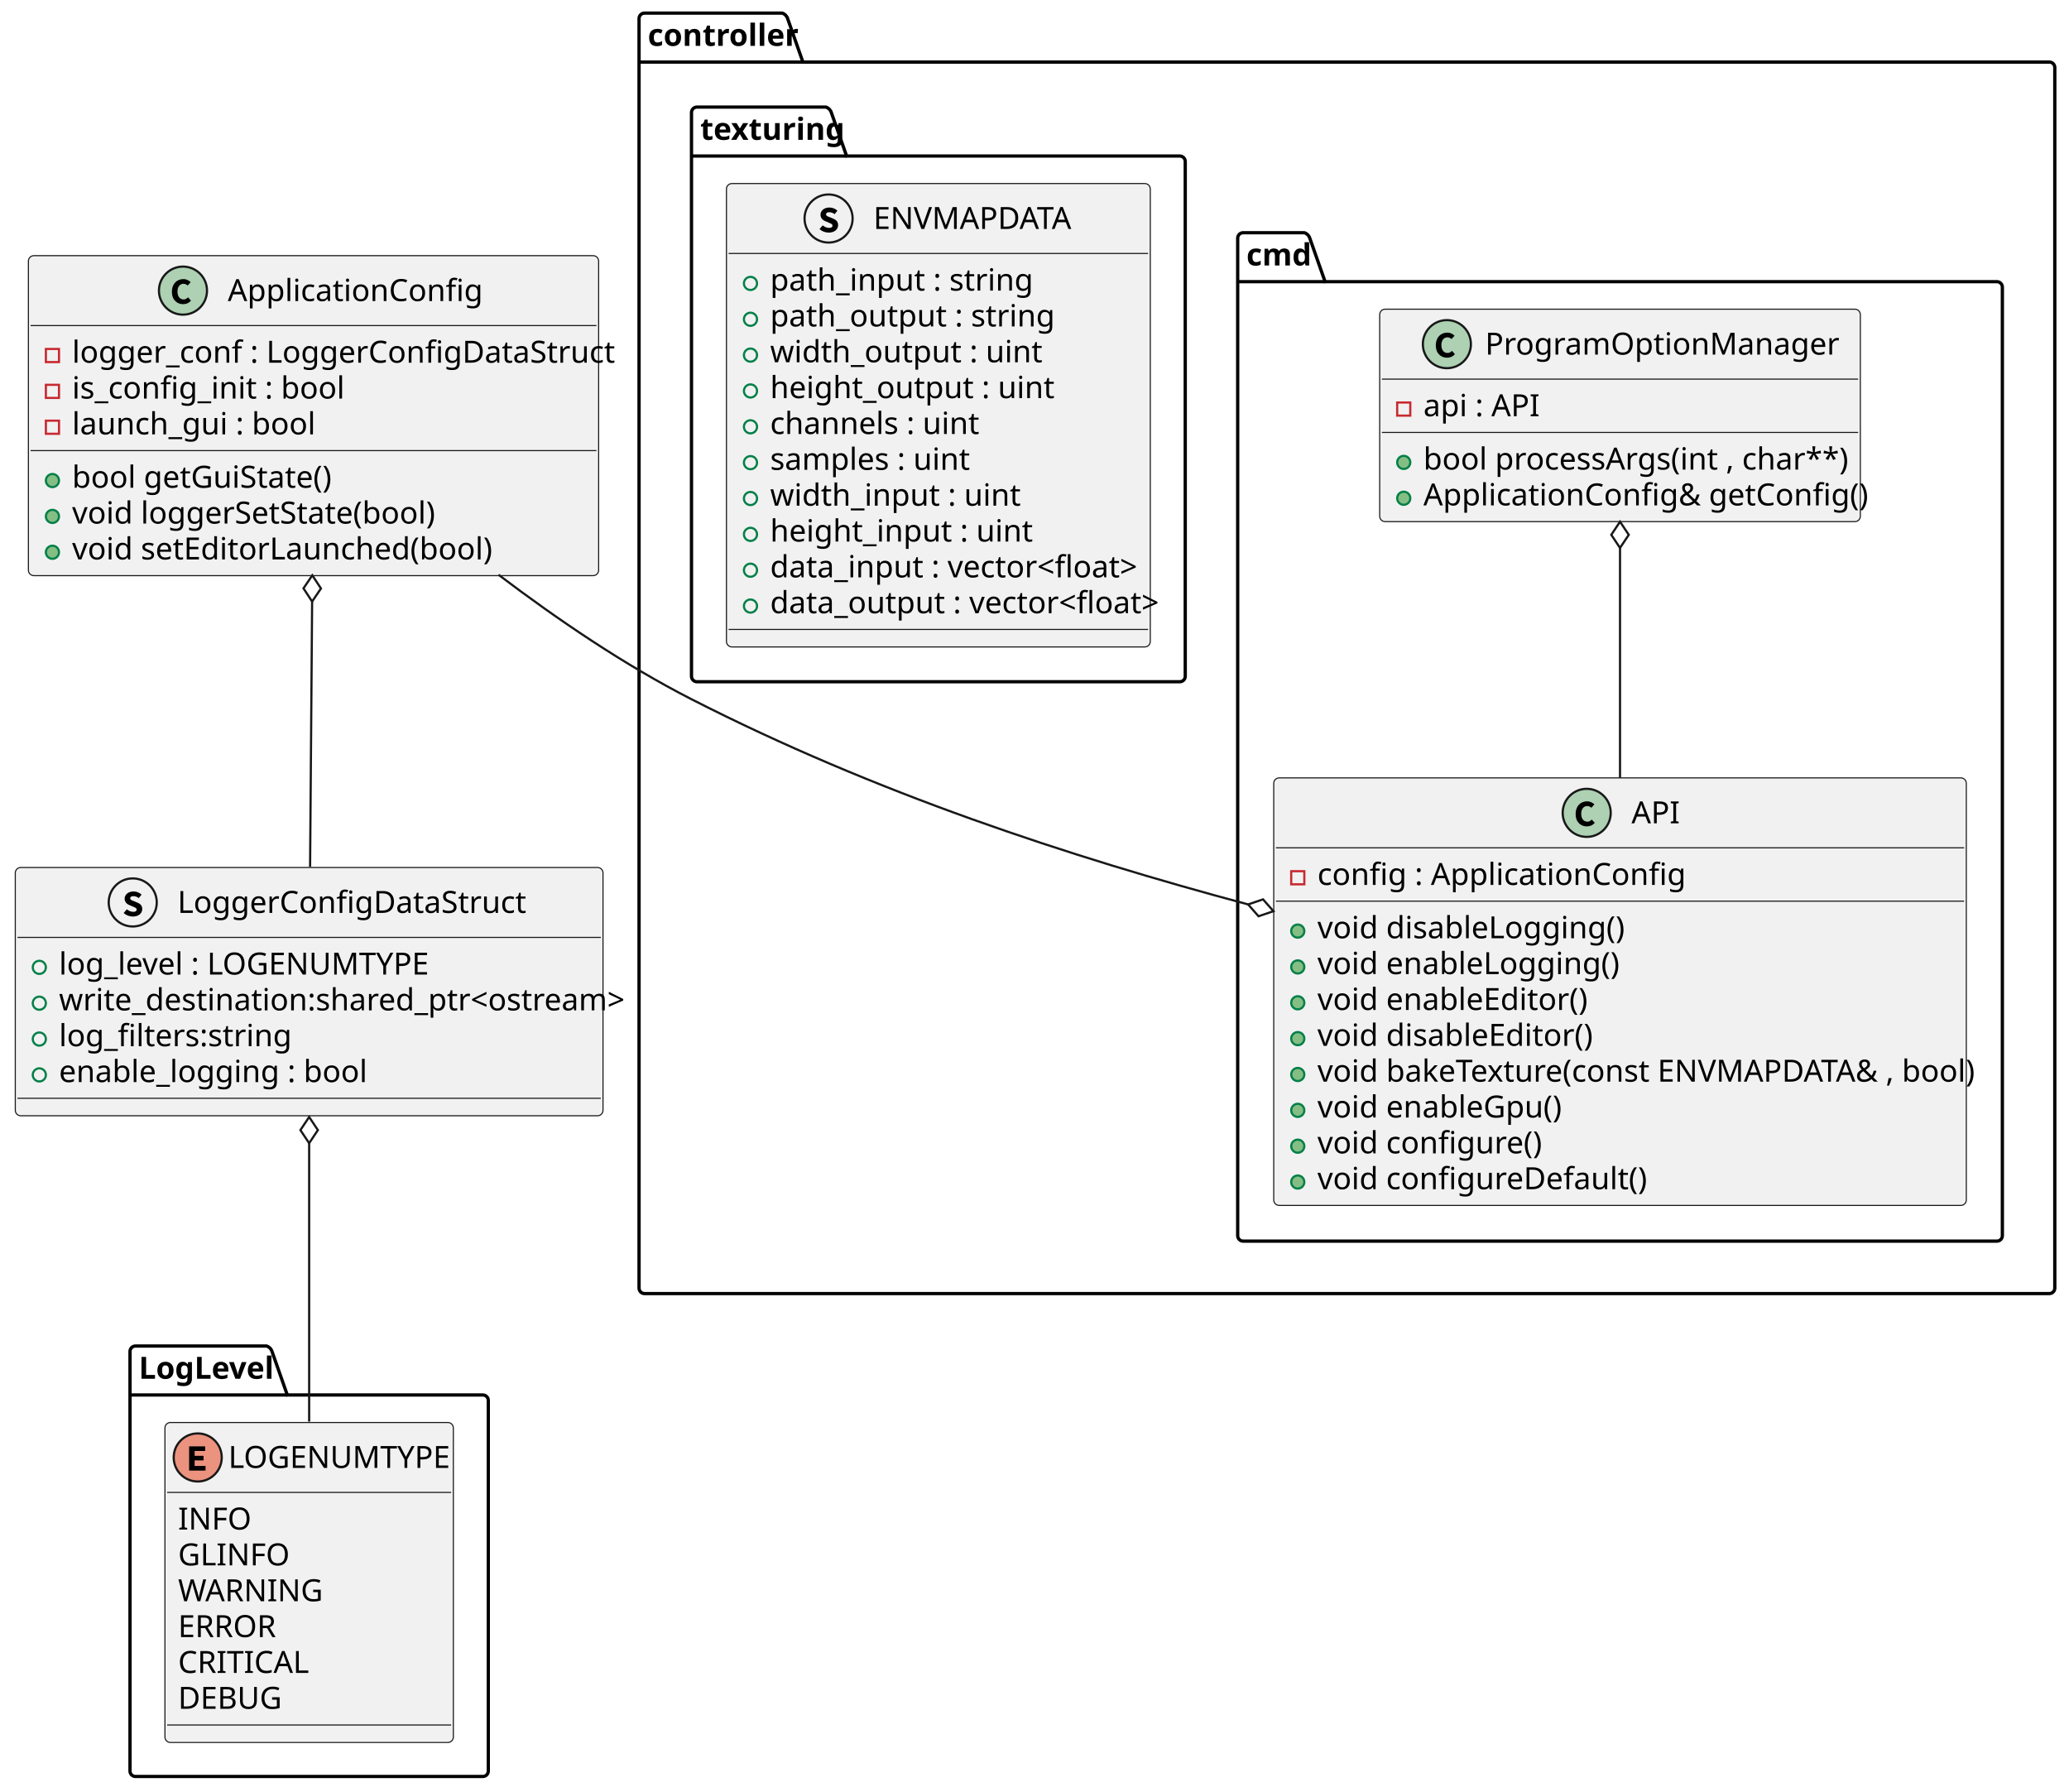
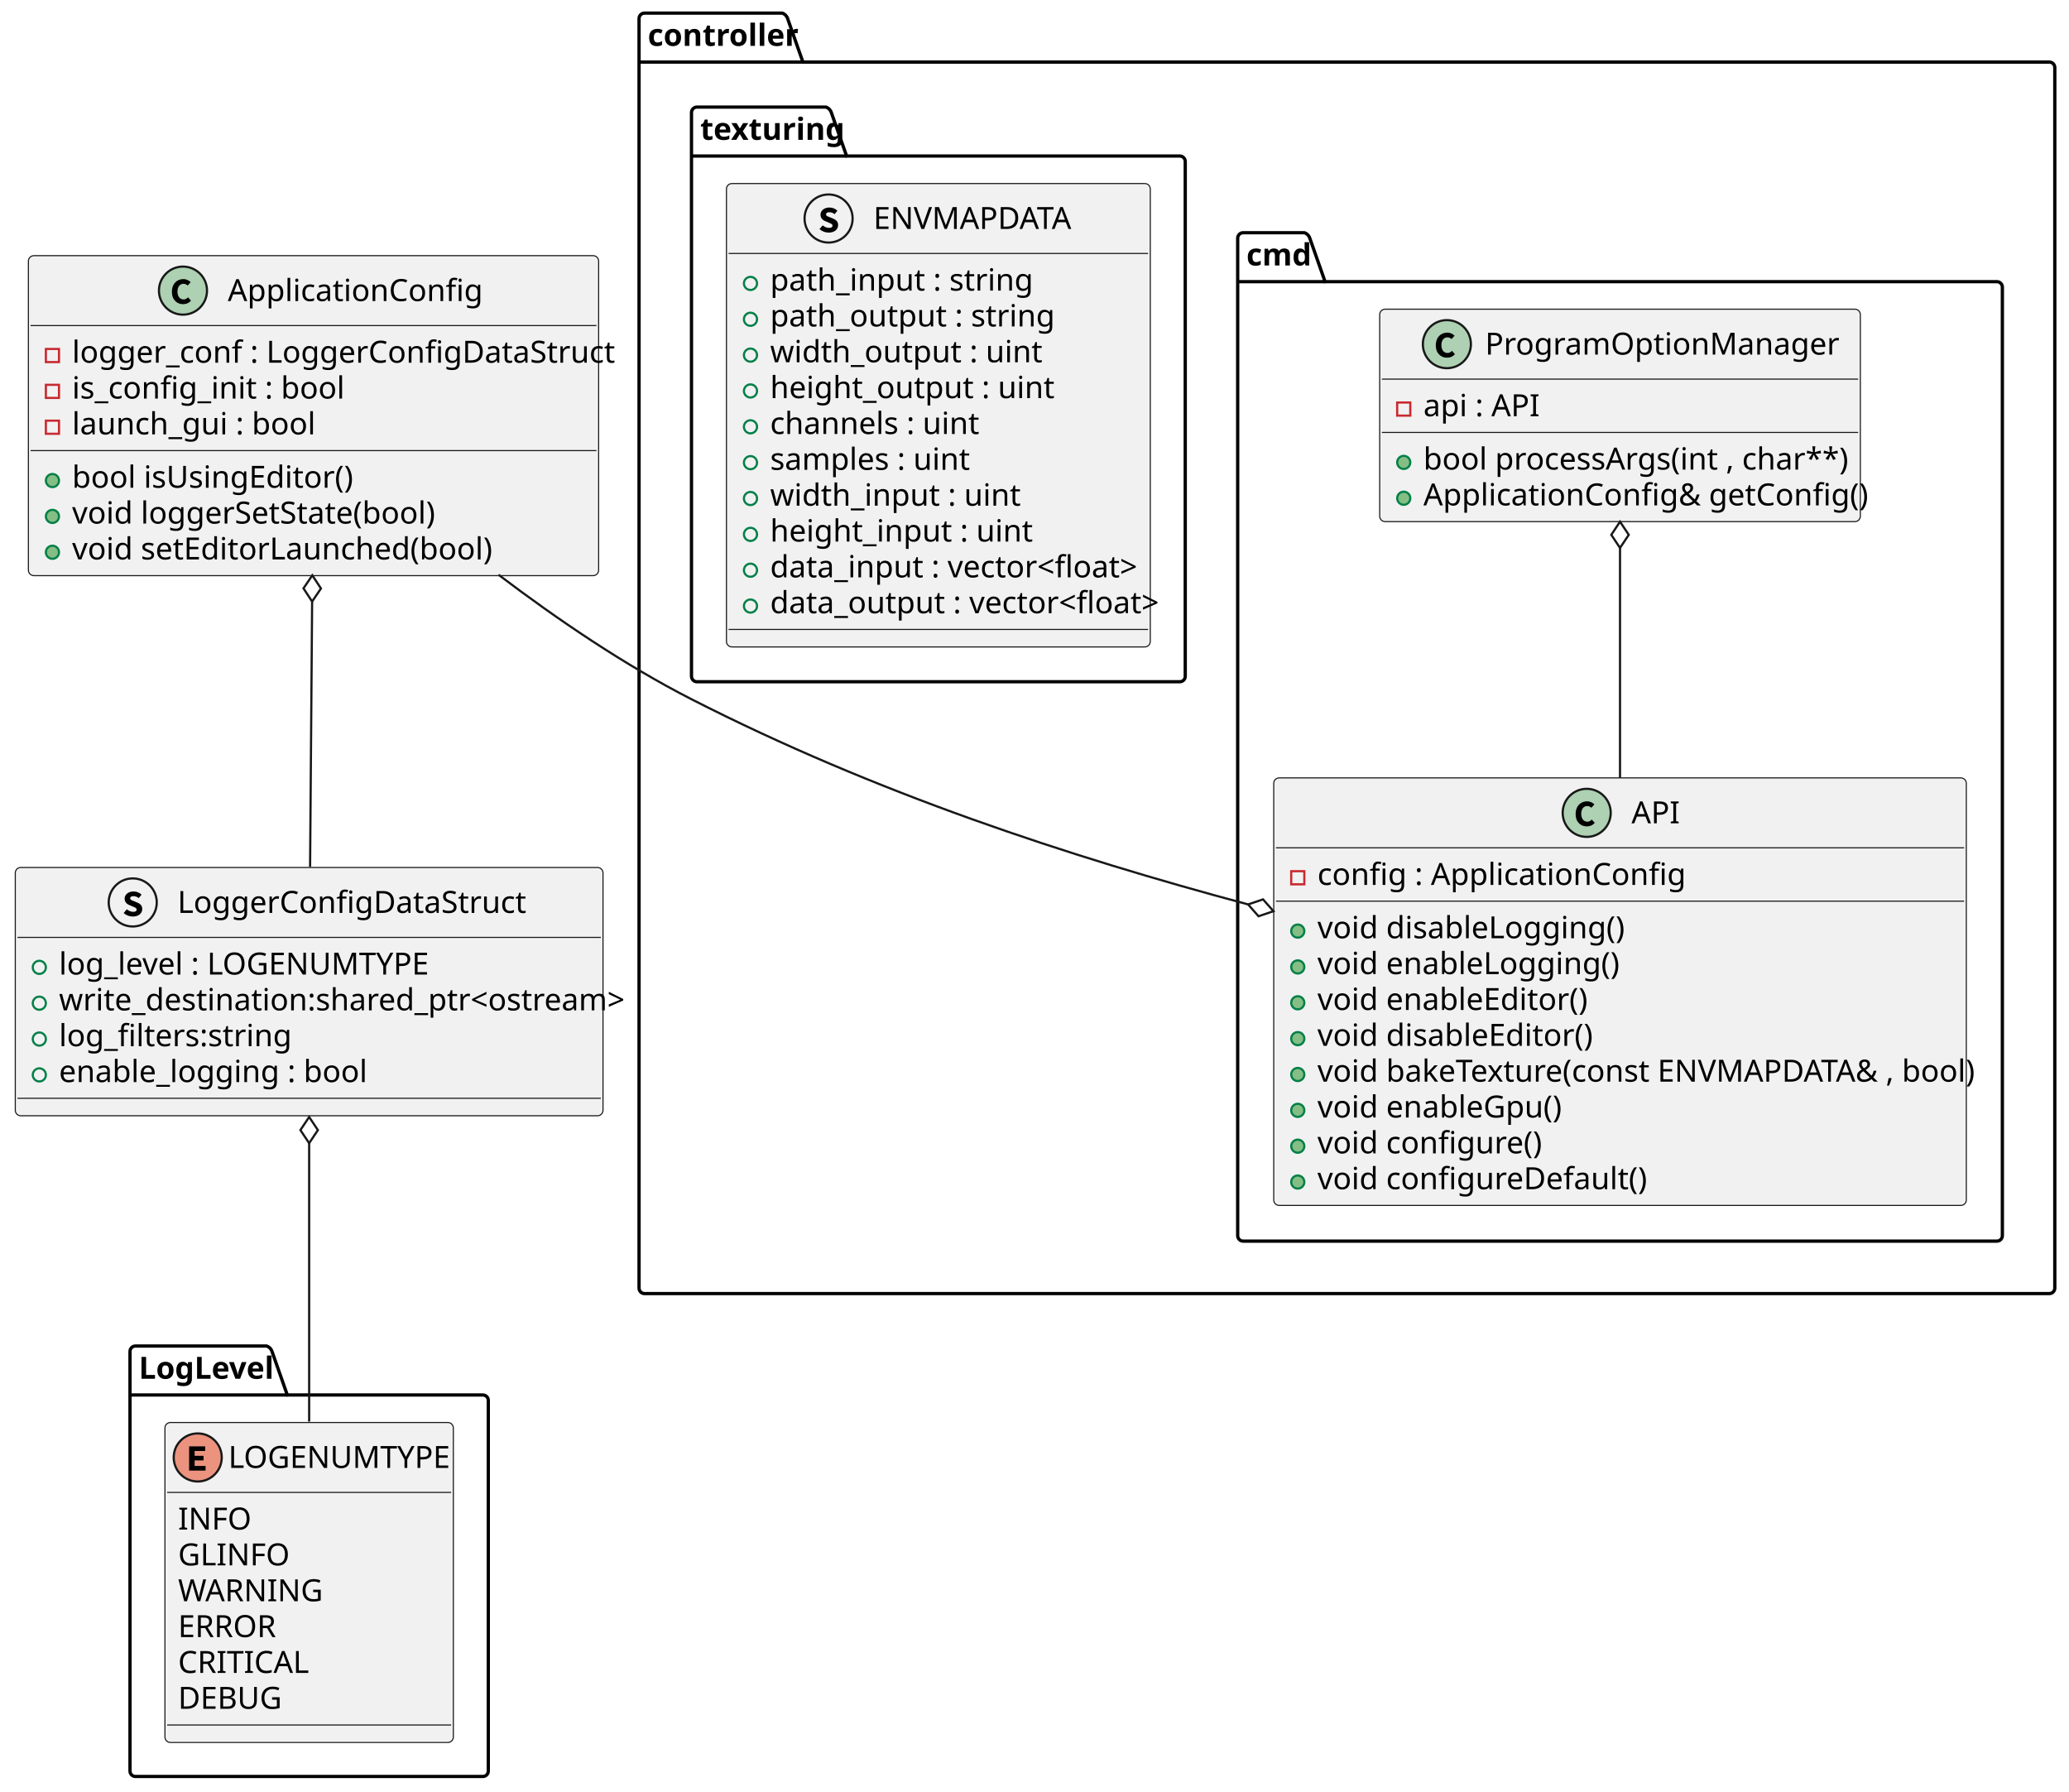
<svg xmlns="http://www.w3.org/2000/svg" contentStyleType="text/css" height="820px" preserveAspectRatio="none" style="width:947px;height:820px;background:#FFFFFF;" version="1.1" viewBox="0 0 947 820" width="947px" zoomAndPan="magnify">
  <defs />
  <g>
    <g id="cluster_controller">
      <path d="M295,6 L358,6 A3.75,3.75 0 0 1 360.5,8.5 L367.5,28.406 L938,28.406 A2.5,2.5 0 0 1 940.5,30.906 L940.5,589.5 A2.5,2.5 0 0 1 938,592 L295,592 A2.5,2.5 0 0 1 292.5,589.5 L292.5,8.5 A2.5,2.5 0 0 1 295,6 " fill="none" style="stroke:#000000;stroke-width:1.5;" />
      <line style="stroke:#000000;stroke-width:1.5;" x1="292.5" x2="367.5" y1="28.406" y2="28.406" />
      <text fill="#000000" font-family="sans-serif" font-size="14" font-weight="bold" lengthAdjust="spacing" textLength="62" x="296.5" y="20.988">controller</text>
    </g>
    <g id="cluster_cmd">
      <path d="M569,106.5 L597,106.5 A3.75,3.75 0 0 1 599.5,109 L606.5,128.906 L914,128.906 A2.5,2.5 0 0 1 916.5,131.406 L916.5,565.5 A2.5,2.5 0 0 1 914,568 L569,568 A2.5,2.5 0 0 1 566.5,565.5 L566.5,109 A2.5,2.5 0 0 1 569,106.5 " fill="none" style="stroke:#000000;stroke-width:1.5;" />
      <line style="stroke:#000000;stroke-width:1.5;" x1="566.5" x2="606.5" y1="128.906" y2="128.906" />
      <text fill="#000000" font-family="sans-serif" font-size="14" font-weight="bold" lengthAdjust="spacing" textLength="27" x="570.5" y="121.488">cmd</text>
    </g>
    <g id="cluster_texturing">
      <path d="M319,49 L378,49 A3.75,3.75 0 0 1 380.5,51.5 L387.5,71.406 L540,71.406 A2.5,2.5 0 0 1 542.5,73.906 L542.5,309.5 A2.5,2.5 0 0 1 540,312 L319,312 A2.5,2.5 0 0 1 316.5,309.5 L316.5,51.5 A2.5,2.5 0 0 1 319,49 " fill="none" style="stroke:#000000;stroke-width:1.5;" />
      <line style="stroke:#000000;stroke-width:1.5;" x1="316.5" x2="387.5" y1="71.406" y2="71.406" />
      <text fill="#000000" font-family="sans-serif" font-size="14" font-weight="bold" lengthAdjust="spacing" textLength="58" x="320.5" y="63.988">texturing</text>
    </g>
    <g id="cluster_LogLevel">
      <path d="M62,616 L122,616 A3.75,3.75 0 0 1 124.5,618.5 L131.5,638.406 L221,638.406 A2.5,2.5 0 0 1 223.5,640.906 L223.5,810.5 A2.5,2.5 0 0 1 221,813 L62,813 A2.5,2.5 0 0 1 59.5,810.5 L59.5,618.5 A2.5,2.5 0 0 1 62,616 " fill="none" style="stroke:#000000;stroke-width:1.5;" />
      <line style="stroke:#000000;stroke-width:1.5;" x1="59.5" x2="131.5" y1="638.406" y2="638.406" />
      <text fill="#000000" font-family="sans-serif" font-size="14" font-weight="bold" lengthAdjust="spacing" textLength="59" x="63.5" y="630.988">LogLevel</text>
    </g>
    <g id="elem_API">
      <rect codeLine="5" fill="#F1F1F1" height="195.656" id="API" rx="2.5" ry="2.5" style="stroke:#181818;stroke-width:0.5;" width="317" x="583" y="356" />
      <ellipse cx="726.25" cy="372" fill="#ADD1B2" rx="11" ry="11" style="stroke:#181818;stroke-width:1.0;" />
      <path d="M726.297,378.203 C727.797,378.203 729.031,377.641 729.938,376.578 L728.562,375.062 C728.016,375.656 727.359,376.047 726.562,376.047 C724.891,376.047 723.734,374.719 723.734,372.438 C723.734,370.219 724.891,368.875 726.453,368.875 C727.266,368.875 727.859,369.188 728.391,369.672 L729.766,368.125 C729.016,367.391 727.859,366.719 726.453,366.719 C723.5,366.719 721.172,368.859 721.172,372.531 C721.172,376.25 723.547,378.203 726.297,378.203 Z " fill="#000000" />
      <text fill="#000000" font-family="sans-serif" font-size="14" lengthAdjust="spacing" textLength="22" x="746.75" y="376.785">API</text>
      <line style="stroke:#181818;stroke-width:0.5;" x1="584" x2="899" y1="388" y2="388" />
      <rect fill="none" height="6" style="stroke:#C82930;stroke-width:1.0;" width="6" x="591" y="398.703" />
      <text fill="#000000" font-family="sans-serif" font-size="14" lengthAdjust="spacing" textLength="159" x="603" y="404.988">config : ApplicationConfig</text>
      <line style="stroke:#181818;stroke-width:0.5;" x1="584" x2="899" y1="412.406" y2="412.406" />
      <ellipse cx="594" cy="426.109" fill="#84BE84" rx="3" ry="3" style="stroke:#038048;stroke-width:1.0;" />
      <text fill="#000000" font-family="sans-serif" font-size="14" lengthAdjust="spacing" textLength="134" x="603" y="429.394">void disableLogging()</text>
      <ellipse cx="594" cy="442.516" fill="#84BE84" rx="3" ry="3" style="stroke:#038048;stroke-width:1.0;" />
      <text fill="#000000" font-family="sans-serif" font-size="14" lengthAdjust="spacing" textLength="131" x="603" y="445.801">void enableLogging()</text>
      <ellipse cx="594" cy="458.922" fill="#84BE84" rx="3" ry="3" style="stroke:#038048;stroke-width:1.0;" />
      <text fill="#000000" font-family="sans-serif" font-size="14" lengthAdjust="spacing" textLength="101" x="603" y="462.207">void enableEditor()</text>
      <ellipse cx="594" cy="475.328" fill="#84BE84" rx="3" ry="3" style="stroke:#038048;stroke-width:1.0;" />
      <text fill="#000000" font-family="sans-serif" font-size="14" lengthAdjust="spacing" textLength="104" x="603" y="478.613">void disableEditor()</text>
      <ellipse cx="594" cy="491.734" fill="#84BE84" rx="3" ry="3" style="stroke:#038048;stroke-width:1.0;" />
      <text fill="#000000" font-family="sans-serif" font-size="14" lengthAdjust="spacing" textLength="291" x="603" y="495.019">void bakeTexture(const ENVMAPDATA&amp; , bool)</text>
      <ellipse cx="594" cy="508.141" fill="#84BE84" rx="3" ry="3" style="stroke:#038048;stroke-width:1.0;" />
      <text fill="#000000" font-family="sans-serif" font-size="14" lengthAdjust="spacing" textLength="106" x="603" y="511.426">void enableGpu()</text>
      <ellipse cx="594" cy="524.547" fill="#84BE84" rx="3" ry="3" style="stroke:#038048;stroke-width:1.0;" />
      <text fill="#000000" font-family="sans-serif" font-size="14" lengthAdjust="spacing" textLength="98" x="603" y="527.832">void configure()</text>
      <ellipse cx="594" cy="540.953" fill="#84BE84" rx="3" ry="3" style="stroke:#038048;stroke-width:1.0;" />
      <text fill="#000000" font-family="sans-serif" font-size="14" lengthAdjust="spacing" textLength="143" x="603" y="544.238">void configureDefault()</text>
    </g>
    <g id="elem_ProgramOptionManager">
      <rect codeLine="18" fill="#F1F1F1" height="97.219" id="ProgramOptionManager" rx="2.5" ry="2.5" style="stroke:#181818;stroke-width:0.5;" width="220" x="631.5" y="141.5" />
      <ellipse cx="662.25" cy="157.5" fill="#ADD1B2" rx="11" ry="11" style="stroke:#181818;stroke-width:1.0;" />
      <path d="M662.297,163.703 C663.797,163.703 665.031,163.141 665.938,162.078 L664.562,160.562 C664.016,161.156 663.359,161.547 662.562,161.547 C660.891,161.547 659.734,160.219 659.734,157.938 C659.734,155.719 660.891,154.375 662.453,154.375 C663.266,154.375 663.859,154.688 664.391,155.172 L665.766,153.625 C665.016,152.891 663.859,152.219 662.453,152.219 C659.5,152.219 657.172,154.359 657.172,158.031 C657.172,161.75 659.547,163.703 662.297,163.703 Z " fill="#000000" />
      <text fill="#000000" font-family="sans-serif" font-size="14" lengthAdjust="spacing" textLength="153" x="679.75" y="162.285">ProgramOptionManager</text>
      <line style="stroke:#181818;stroke-width:0.5;" x1="632.5" x2="850.5" y1="173.5" y2="173.5" />
      <rect fill="none" height="6" style="stroke:#C82930;stroke-width:1.0;" width="6" x="639.5" y="184.203" />
      <text fill="#000000" font-family="sans-serif" font-size="14" lengthAdjust="spacing" textLength="50" x="651.5" y="190.488">api : API</text>
      <line style="stroke:#181818;stroke-width:0.5;" x1="632.5" x2="850.5" y1="197.906" y2="197.906" />
      <ellipse cx="642.5" cy="211.609" fill="#84BE84" rx="3" ry="3" style="stroke:#038048;stroke-width:1.0;" />
      <text fill="#000000" font-family="sans-serif" font-size="14" lengthAdjust="spacing" textLength="183" x="651.5" y="214.894">bool processArgs(int , char**)</text>
      <ellipse cx="642.5" cy="228.016" fill="#84BE84" rx="3" ry="3" style="stroke:#038048;stroke-width:1.0;" />
      <text fill="#000000" font-family="sans-serif" font-size="14" lengthAdjust="spacing" textLength="194" x="651.5" y="231.301">ApplicationConfig&amp; getConfig()</text>
    </g>
    <g id="elem_ENVMAPDATA">
      <rect codeLine="26" fill="#F1F1F1" height="212.062" id="ENVMAPDATA" rx="2.5" ry="2.5" style="stroke:#181818;stroke-width:0.5;" width="194" x="332.5" y="84" />
      <ellipse cx="379.25" cy="100" fill="#F1F1F1" rx="11" ry="11" style="stroke:#181818;stroke-width:1.0;" />
      <path d="M379.312,106.453 C382.062,106.453 383.609,104.859 383.609,103.016 C383.609,101.453 382.703,100.562 381.234,100.016 L379.891,99.438 C378.828,99.047 378.078,98.781 378.078,98.125 C378.078,97.484 378.641,97.125 379.469,97.125 C380.562,97.125 381.25,97.438 382.016,98 L383.297,96.422 C382.297,95.469 380.953,94.969 379.609,94.969 C377.203,94.969 375.547,96.422 375.547,98.266 C375.547,99.875 376.656,100.828 377.906,101.281 L379.328,101.891 C380.391,102.344 381.047,102.547 381.047,103.328 C381.047,103.891 380.562,104.297 379.484,104.297 C378.422,104.297 377.375,103.812 376.547,103.141 L375.094,104.859 C376.297,105.906 377.812,106.453 379.312,106.453 Z " fill="#000000" />
      <text fill="#000000" font-family="sans-serif" font-size="14" lengthAdjust="spacing" textLength="92" x="399.75" y="104.785">ENVMAPDATA</text>
      <line style="stroke:#181818;stroke-width:0.5;" x1="333.5" x2="525.5" y1="116" y2="116" />
      <ellipse cx="343.5" cy="129.703" fill="none" rx="3" ry="3" style="stroke:#038048;stroke-width:1.0;" />
      <text fill="#000000" font-family="sans-serif" font-size="14" lengthAdjust="spacing" textLength="112" x="352.5" y="132.988">path_input : string</text>
      <ellipse cx="343.5" cy="146.109" fill="none" rx="3" ry="3" style="stroke:#038048;stroke-width:1.0;" />
      <text fill="#000000" font-family="sans-serif" font-size="14" lengthAdjust="spacing" textLength="122" x="352.5" y="149.394">path_output : string</text>
      <ellipse cx="343.5" cy="162.516" fill="none" rx="3" ry="3" style="stroke:#038048;stroke-width:1.0;" />
      <text fill="#000000" font-family="sans-serif" font-size="14" lengthAdjust="spacing" textLength="116" x="352.5" y="165.801">width_output : uint</text>
      <ellipse cx="343.5" cy="178.922" fill="none" rx="3" ry="3" style="stroke:#038048;stroke-width:1.0;" />
      <text fill="#000000" font-family="sans-serif" font-size="14" lengthAdjust="spacing" textLength="120" x="352.5" y="182.207">height_output : uint</text>
      <ellipse cx="343.5" cy="195.328" fill="none" rx="3" ry="3" style="stroke:#038048;stroke-width:1.0;" />
      <text fill="#000000" font-family="sans-serif" font-size="14" lengthAdjust="spacing" textLength="89" x="352.5" y="198.613">channels : uint</text>
      <ellipse cx="343.5" cy="211.734" fill="none" rx="3" ry="3" style="stroke:#038048;stroke-width:1.0;" />
      <text fill="#000000" font-family="sans-serif" font-size="14" lengthAdjust="spacing" textLength="85" x="352.5" y="215.019">samples : uint</text>
      <ellipse cx="343.5" cy="228.141" fill="none" rx="3" ry="3" style="stroke:#038048;stroke-width:1.0;" />
      <text fill="#000000" font-family="sans-serif" font-size="14" lengthAdjust="spacing" textLength="106" x="352.5" y="231.426">width_input : uint</text>
      <ellipse cx="343.5" cy="244.547" fill="none" rx="3" ry="3" style="stroke:#038048;stroke-width:1.0;" />
      <text fill="#000000" font-family="sans-serif" font-size="14" lengthAdjust="spacing" textLength="110" x="352.5" y="247.832">height_input : uint</text>
      <ellipse cx="343.5" cy="260.953" fill="none" rx="3" ry="3" style="stroke:#038048;stroke-width:1.0;" />
      <text fill="#000000" font-family="sans-serif" font-size="14" lengthAdjust="spacing" textLength="158" x="352.5" y="264.238">data_input : vector&lt;float&gt;</text>
      <ellipse cx="343.5" cy="277.359" fill="none" rx="3" ry="3" style="stroke:#038048;stroke-width:1.0;" />
      <text fill="#000000" font-family="sans-serif" font-size="14" lengthAdjust="spacing" textLength="168" x="352.5" y="280.644">data_output : vector&lt;float&gt;</text>
      <line style="stroke:#181818;stroke-width:0.5;" x1="333.5" x2="525.5" y1="288.062" y2="288.062" />
    </g>
    <g id="elem_LOGENUMTYPE">
      <rect codeLine="42" fill="#F1F1F1" height="146.438" id="LOGENUMTYPE" rx="2.5" ry="2.5" style="stroke:#181818;stroke-width:0.5;" width="132" x="75.5" y="651" />
      <ellipse cx="90.5" cy="667" fill="#EB937F" rx="11" ry="11" style="stroke:#181818;stroke-width:1.0;" />
      <path d="M86.562,673 L94.078,673 L94.078,670.891 L89.078,670.891 L89.078,668.344 L93.172,668.344 L93.172,666.25 L89.078,666.25 L89.078,664.031 L93.906,664.031 L93.906,661.922 L86.562,661.922 L86.562,673 Z " fill="#000000" />
      <text fill="#000000" font-family="sans-serif" font-size="14" lengthAdjust="spacing" textLength="100" x="104.5" y="671.785">LOGENUMTYPE</text>
      <line style="stroke:#181818;stroke-width:0.5;" x1="76.5" x2="206.5" y1="683" y2="683" />
      <text fill="#000000" font-family="sans-serif" font-size="14" lengthAdjust="spacing" textLength="32" x="81.5" y="699.988">INFO</text>
      <text fill="#000000" font-family="sans-serif" font-size="14" lengthAdjust="spacing" textLength="50" x="81.5" y="716.394">GLINFO</text>
      <text fill="#000000" font-family="sans-serif" font-size="14" lengthAdjust="spacing" textLength="64" x="81.5" y="732.801">WARNING</text>
      <text fill="#000000" font-family="sans-serif" font-size="14" lengthAdjust="spacing" textLength="45" x="81.5" y="749.207">ERROR</text>
      <text fill="#000000" font-family="sans-serif" font-size="14" lengthAdjust="spacing" textLength="60" x="81.5" y="765.613">CRITICAL</text>
      <text fill="#000000" font-family="sans-serif" font-size="14" lengthAdjust="spacing" textLength="45" x="81.5" y="782.019">DEBUG</text>
      <line style="stroke:#181818;stroke-width:0.5;" x1="76.5" x2="206.5" y1="789.438" y2="789.438" />
    </g>
    <g id="elem_ApplicationConfig">
      <rect codeLine="53" fill="#F1F1F1" height="146.438" id="ApplicationConfig" rx="2.5" ry="2.5" style="stroke:#181818;stroke-width:0.5;" width="261" x="13" y="117" />
      <ellipse cx="83.75" cy="133" fill="#ADD1B2" rx="11" ry="11" style="stroke:#181818;stroke-width:1.0;" />
      <path d="M83.797,139.203 C85.297,139.203 86.531,138.641 87.438,137.578 L86.062,136.062 C85.516,136.656 84.859,137.047 84.062,137.047 C82.391,137.047 81.234,135.719 81.234,133.438 C81.234,131.219 82.391,129.875 83.953,129.875 C84.766,129.875 85.359,130.188 85.891,130.672 L87.266,129.125 C86.516,128.391 85.359,127.719 83.953,127.719 C81,127.719 78.672,129.859 78.672,133.531 C78.672,137.25 81.047,139.203 83.797,139.203 Z " fill="#000000" />
      <text fill="#000000" font-family="sans-serif" font-size="14" lengthAdjust="spacing" textLength="111" x="104.25" y="137.785">ApplicationConfig</text>
      <line style="stroke:#181818;stroke-width:0.5;" x1="14" x2="273" y1="149" y2="149" />
      <rect fill="none" height="6" style="stroke:#C82930;stroke-width:1.0;" width="6" x="21" y="159.703" />
      <text fill="#000000" font-family="sans-serif" font-size="14" lengthAdjust="spacing" textLength="235" x="33" y="165.988">logger_conf : LoggerConfigDataStruct</text>
      <rect fill="none" height="6" style="stroke:#C82930;stroke-width:1.0;" width="6" x="21" y="176.109" />
      <text fill="#000000" font-family="sans-serif" font-size="14" lengthAdjust="spacing" textLength="116" x="33" y="182.394">is_config_init : bool</text>
      <rect fill="none" height="6" style="stroke:#C82930;stroke-width:1.0;" width="6" x="21" y="192.516" />
      <text fill="#000000" font-family="sans-serif" font-size="14" lengthAdjust="spacing" textLength="103" x="33" y="198.801">launch_gui : bool</text>
      <line style="stroke:#181818;stroke-width:0.5;" x1="14" x2="273" y1="206.219" y2="206.219" />
      <ellipse cx="24" cy="219.922" fill="#84BE84" rx="3" ry="3" style="stroke:#038048;stroke-width:1.0;" />
-       <text fill="#000000" font-family="sans-serif" font-size="14" lengthAdjust="spacing" textLength="114" x="33" y="223.207">bool getGuiState()</text>
+       <text fill="#000000" font-family="sans-serif" font-size="14" lengthAdjust="spacing" textLength="114" x="33" y="223.207">bool isUsingEditor()</text>
      <ellipse cx="24" cy="236.328" fill="#84BE84" rx="3" ry="3" style="stroke:#038048;stroke-width:1.0;" />
      <text fill="#000000" font-family="sans-serif" font-size="14" lengthAdjust="spacing" textLength="158" x="33" y="239.613">void loggerSetState(bool)</text>
      <ellipse cx="24" cy="252.734" fill="#84BE84" rx="3" ry="3" style="stroke:#038048;stroke-width:1.0;" />
      <text fill="#000000" font-family="sans-serif" font-size="14" lengthAdjust="spacing" textLength="168" x="33" y="256.019">void setEditorLaunched(bool)</text>
    </g>
    <g id="elem_LoggerConfigDataStruct">
      <rect codeLine="63" fill="#F1F1F1" height="113.625" id="LoggerConfigDataStruct" rx="2.5" ry="2.5" style="stroke:#181818;stroke-width:0.5;" width="269" x="7" y="397" />
      <ellipse cx="60.75" cy="413" fill="#F1F1F1" rx="11" ry="11" style="stroke:#181818;stroke-width:1.0;" />
      <path d="M60.812,419.453 C63.562,419.453 65.109,417.859 65.109,416.016 C65.109,414.453 64.203,413.562 62.734,413.016 L61.391,412.438 C60.328,412.047 59.578,411.781 59.578,411.125 C59.578,410.484 60.141,410.125 60.969,410.125 C62.062,410.125 62.75,410.438 63.516,411 L64.797,409.422 C63.797,408.469 62.453,407.969 61.109,407.969 C58.703,407.969 57.047,409.422 57.047,411.266 C57.047,412.875 58.156,413.828 59.406,414.281 L60.828,414.891 C61.891,415.344 62.547,415.547 62.547,416.328 C62.547,416.891 62.062,417.297 60.984,417.297 C59.922,417.297 58.875,416.812 58.047,416.141 L56.594,417.859 C57.797,418.906 59.312,419.453 60.812,419.453 Z " fill="#000000" />
      <text fill="#000000" font-family="sans-serif" font-size="14" lengthAdjust="spacing" textLength="153" x="81.25" y="417.785">LoggerConfigDataStruct</text>
      <line style="stroke:#181818;stroke-width:0.5;" x1="8" x2="275" y1="429" y2="429" />
      <ellipse cx="18" cy="442.703" fill="none" rx="3" ry="3" style="stroke:#038048;stroke-width:1.0;" />
      <text fill="#000000" font-family="sans-serif" font-size="14" lengthAdjust="spacing" textLength="161" x="27" y="445.988">log_level : LOGENUMTYPE</text>
      <ellipse cx="18" cy="459.109" fill="none" rx="3" ry="3" style="stroke:#038048;stroke-width:1.0;" />
      <text fill="#000000" font-family="sans-serif" font-size="14" lengthAdjust="spacing" textLength="243" x="27" y="462.394">write_destination:shared_ptr&lt;ostream&gt;</text>
      <ellipse cx="18" cy="475.516" fill="none" rx="3" ry="3" style="stroke:#038048;stroke-width:1.0;" />
      <text fill="#000000" font-family="sans-serif" font-size="14" lengthAdjust="spacing" textLength="99" x="27" y="478.801">log_filters:string</text>
      <ellipse cx="18" cy="491.922" fill="none" rx="3" ry="3" style="stroke:#038048;stroke-width:1.0;" />
      <text fill="#000000" font-family="sans-serif" font-size="14" lengthAdjust="spacing" textLength="129" x="27" y="495.207">enable_logging : bool</text>
      <line style="stroke:#181818;stroke-width:0.5;" x1="8" x2="275" y1="502.625" y2="502.625" />
    </g>
    <g id="link_ProgramOptionManager_API">
      <path codeLine="70" d="M741.5,250.75 C741.5,283.44 741.5,315.95 741.5,355.92 " fill="none" id="ProgramOptionManager-backto-API" style="stroke:#181818;stroke-width:1.0;" />
      <polygon fill="none" points="741.5,238.75,737.5,244.75,741.5,250.75,745.5,244.75,741.5,238.75" style="stroke:#181818;stroke-width:1.0;" />
    </g>
    <g id="link_ApplicationConfig_API">
      <path codeLine="71" d="M228.17,263.03 C255.16,283.49 285.97,304.41 316.5,320 C400.42,362.84 489.168,391.938 571.278,413.908 " fill="none" id="ApplicationConfig-to-API" style="stroke:#181818;stroke-width:1.0;" />
      <polygon fill="none" points="582.87,417.01,578.108,411.595,571.278,413.908,576.04,419.323,582.87,417.01" style="stroke:#181818;stroke-width:1.0;" />
    </g>
    <g id="link_LoggerConfigDataStruct_LOGENUMTYPE">
      <path codeLine="72" d="M141.5,523.18 C141.5,563.7 141.5,606.75 141.5,650.57 " fill="none" id="LoggerConfigDataStruct-backto-LOGENUMTYPE" style="stroke:#181818;stroke-width:1.0;" />
      <polygon fill="none" points="141.5,511.18,137.5,517.18,141.5,523.18,145.5,517.18,141.5,511.18" style="stroke:#181818;stroke-width:1.0;" />
    </g>
    <g id="link_ApplicationConfig_LoggerConfigDataStruct">
      <path codeLine="73" d="M142.859,275.29 C142.539,317.39 142.23,357.71 141.93,396.73 " fill="none" id="ApplicationConfig-backto-LoggerConfigDataStruct" style="stroke:#181818;stroke-width:1.0;" />
      <polygon fill="none" points="142.95,263.29,138.905,269.259,142.859,275.29,146.904,269.32,142.95,263.29" style="stroke:#181818;stroke-width:1.0;" />
    </g>
  </g>
</svg>
